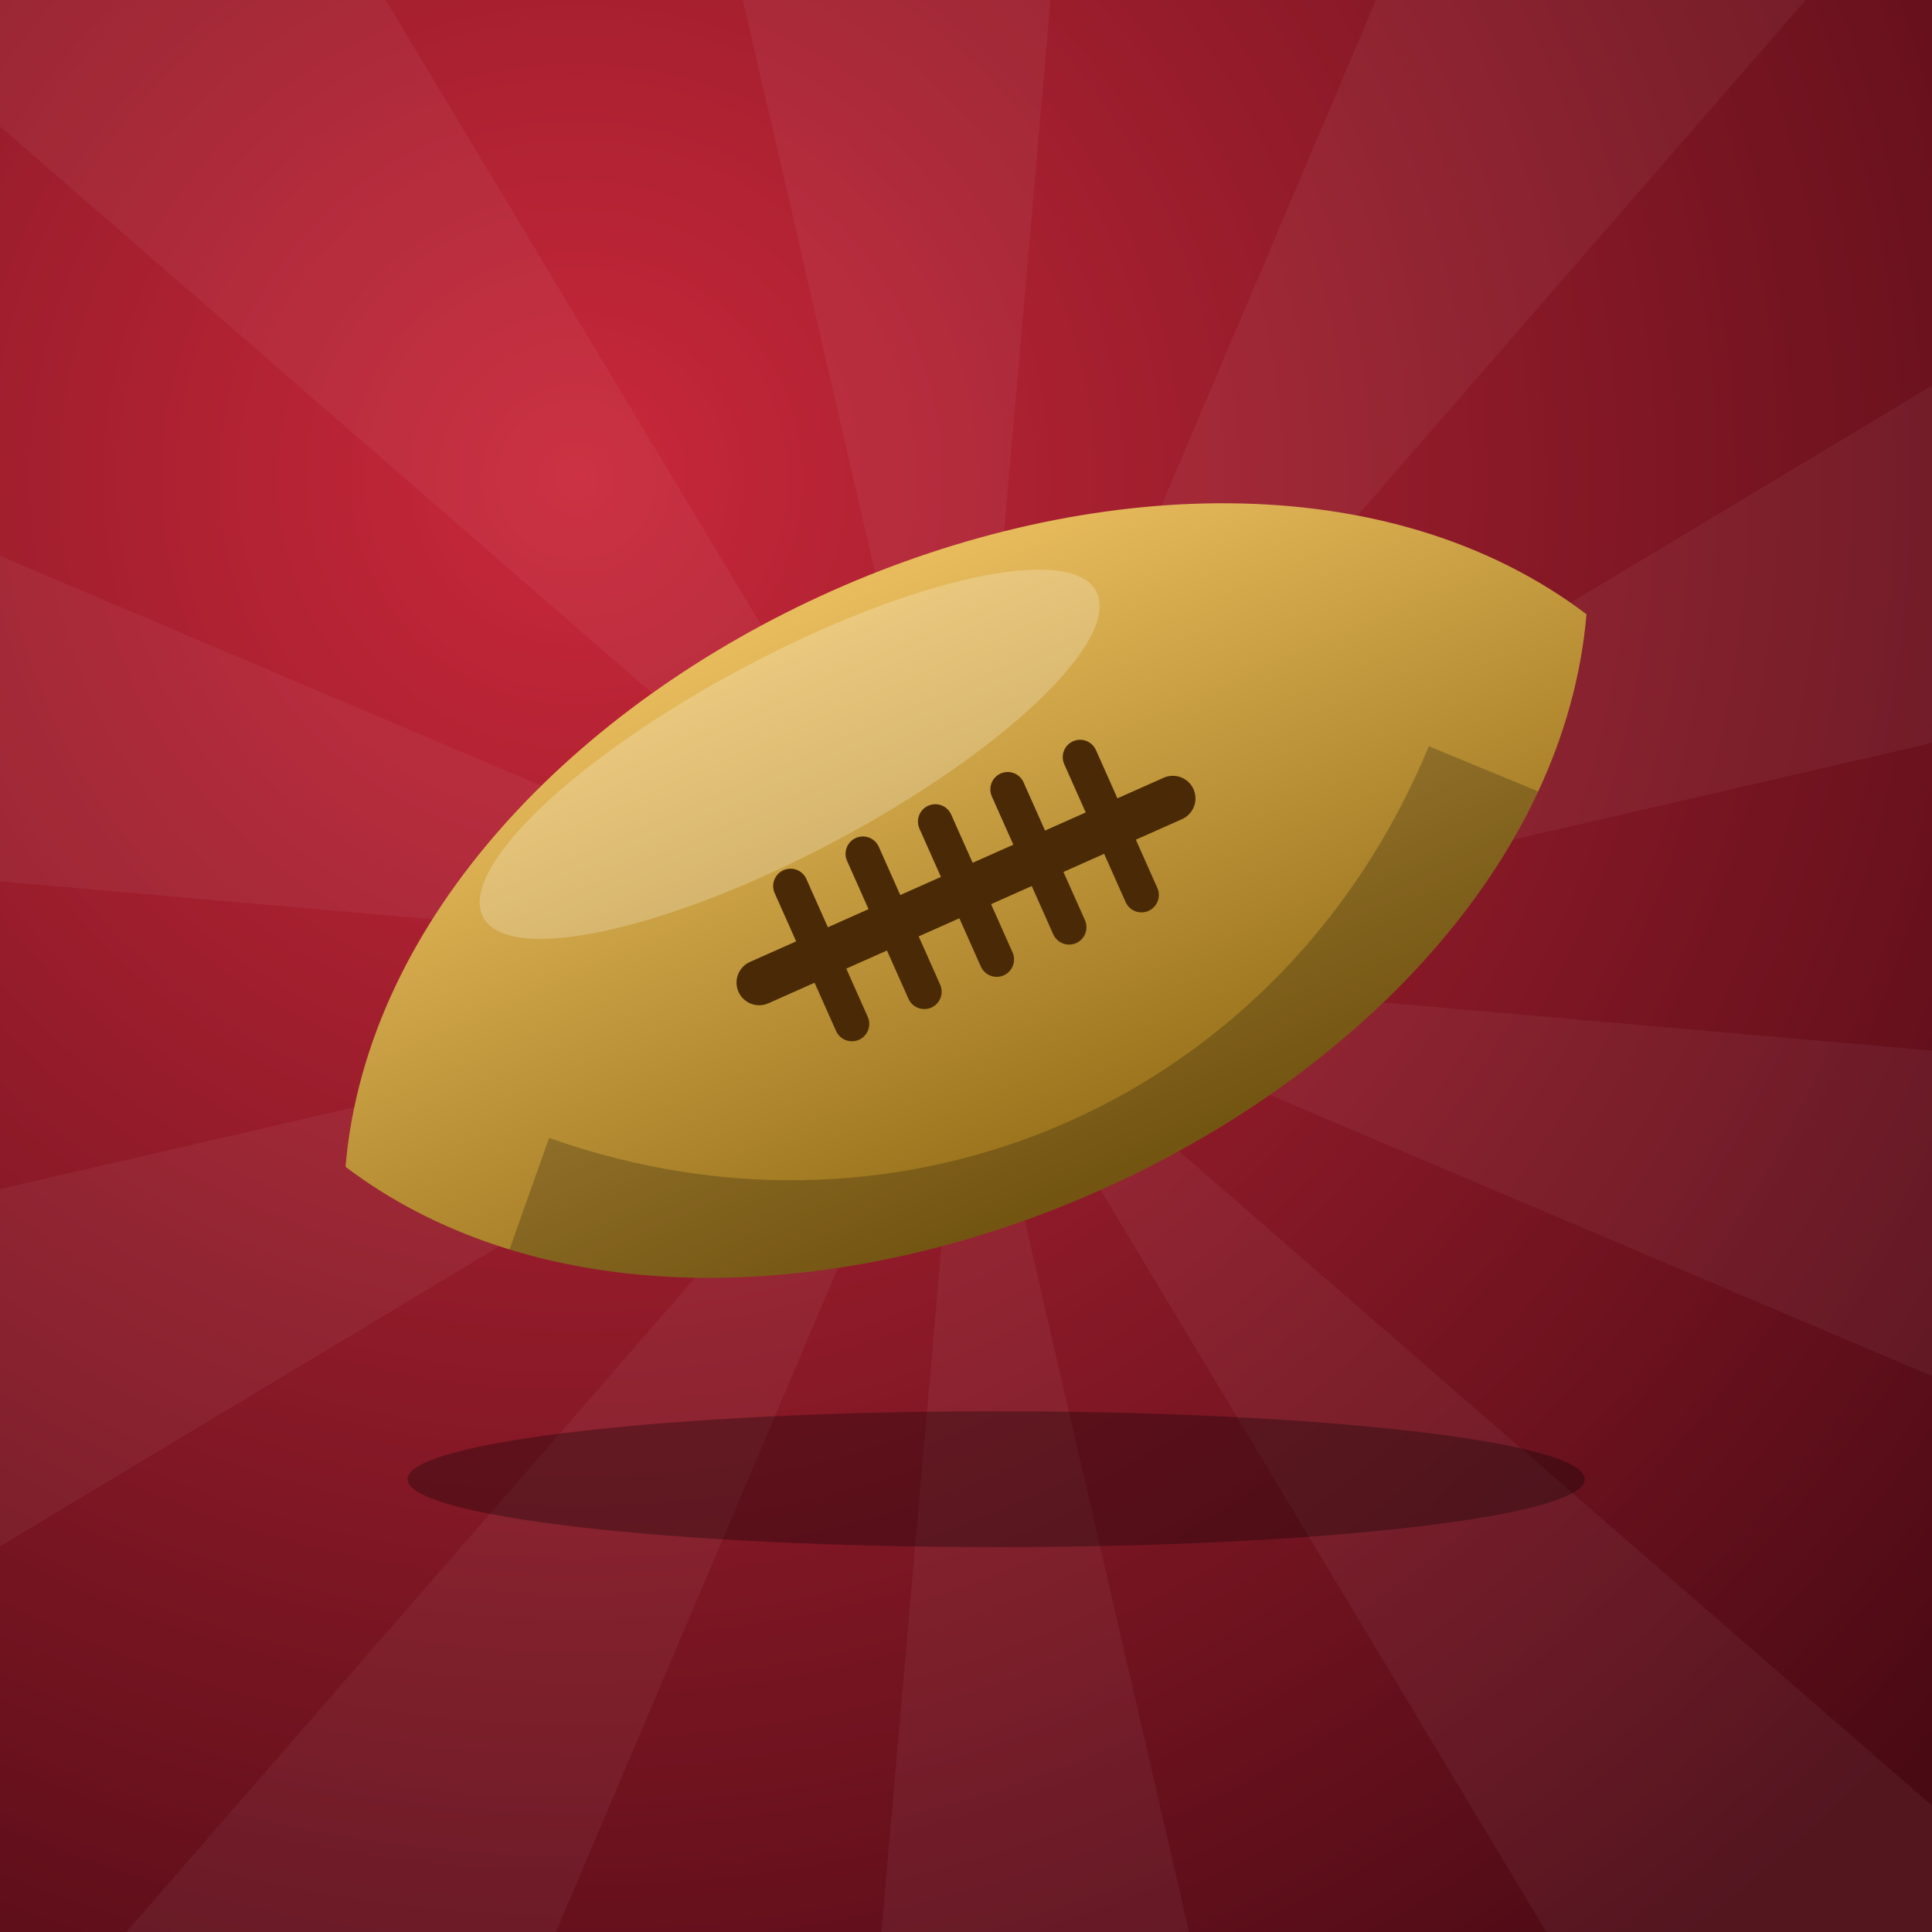
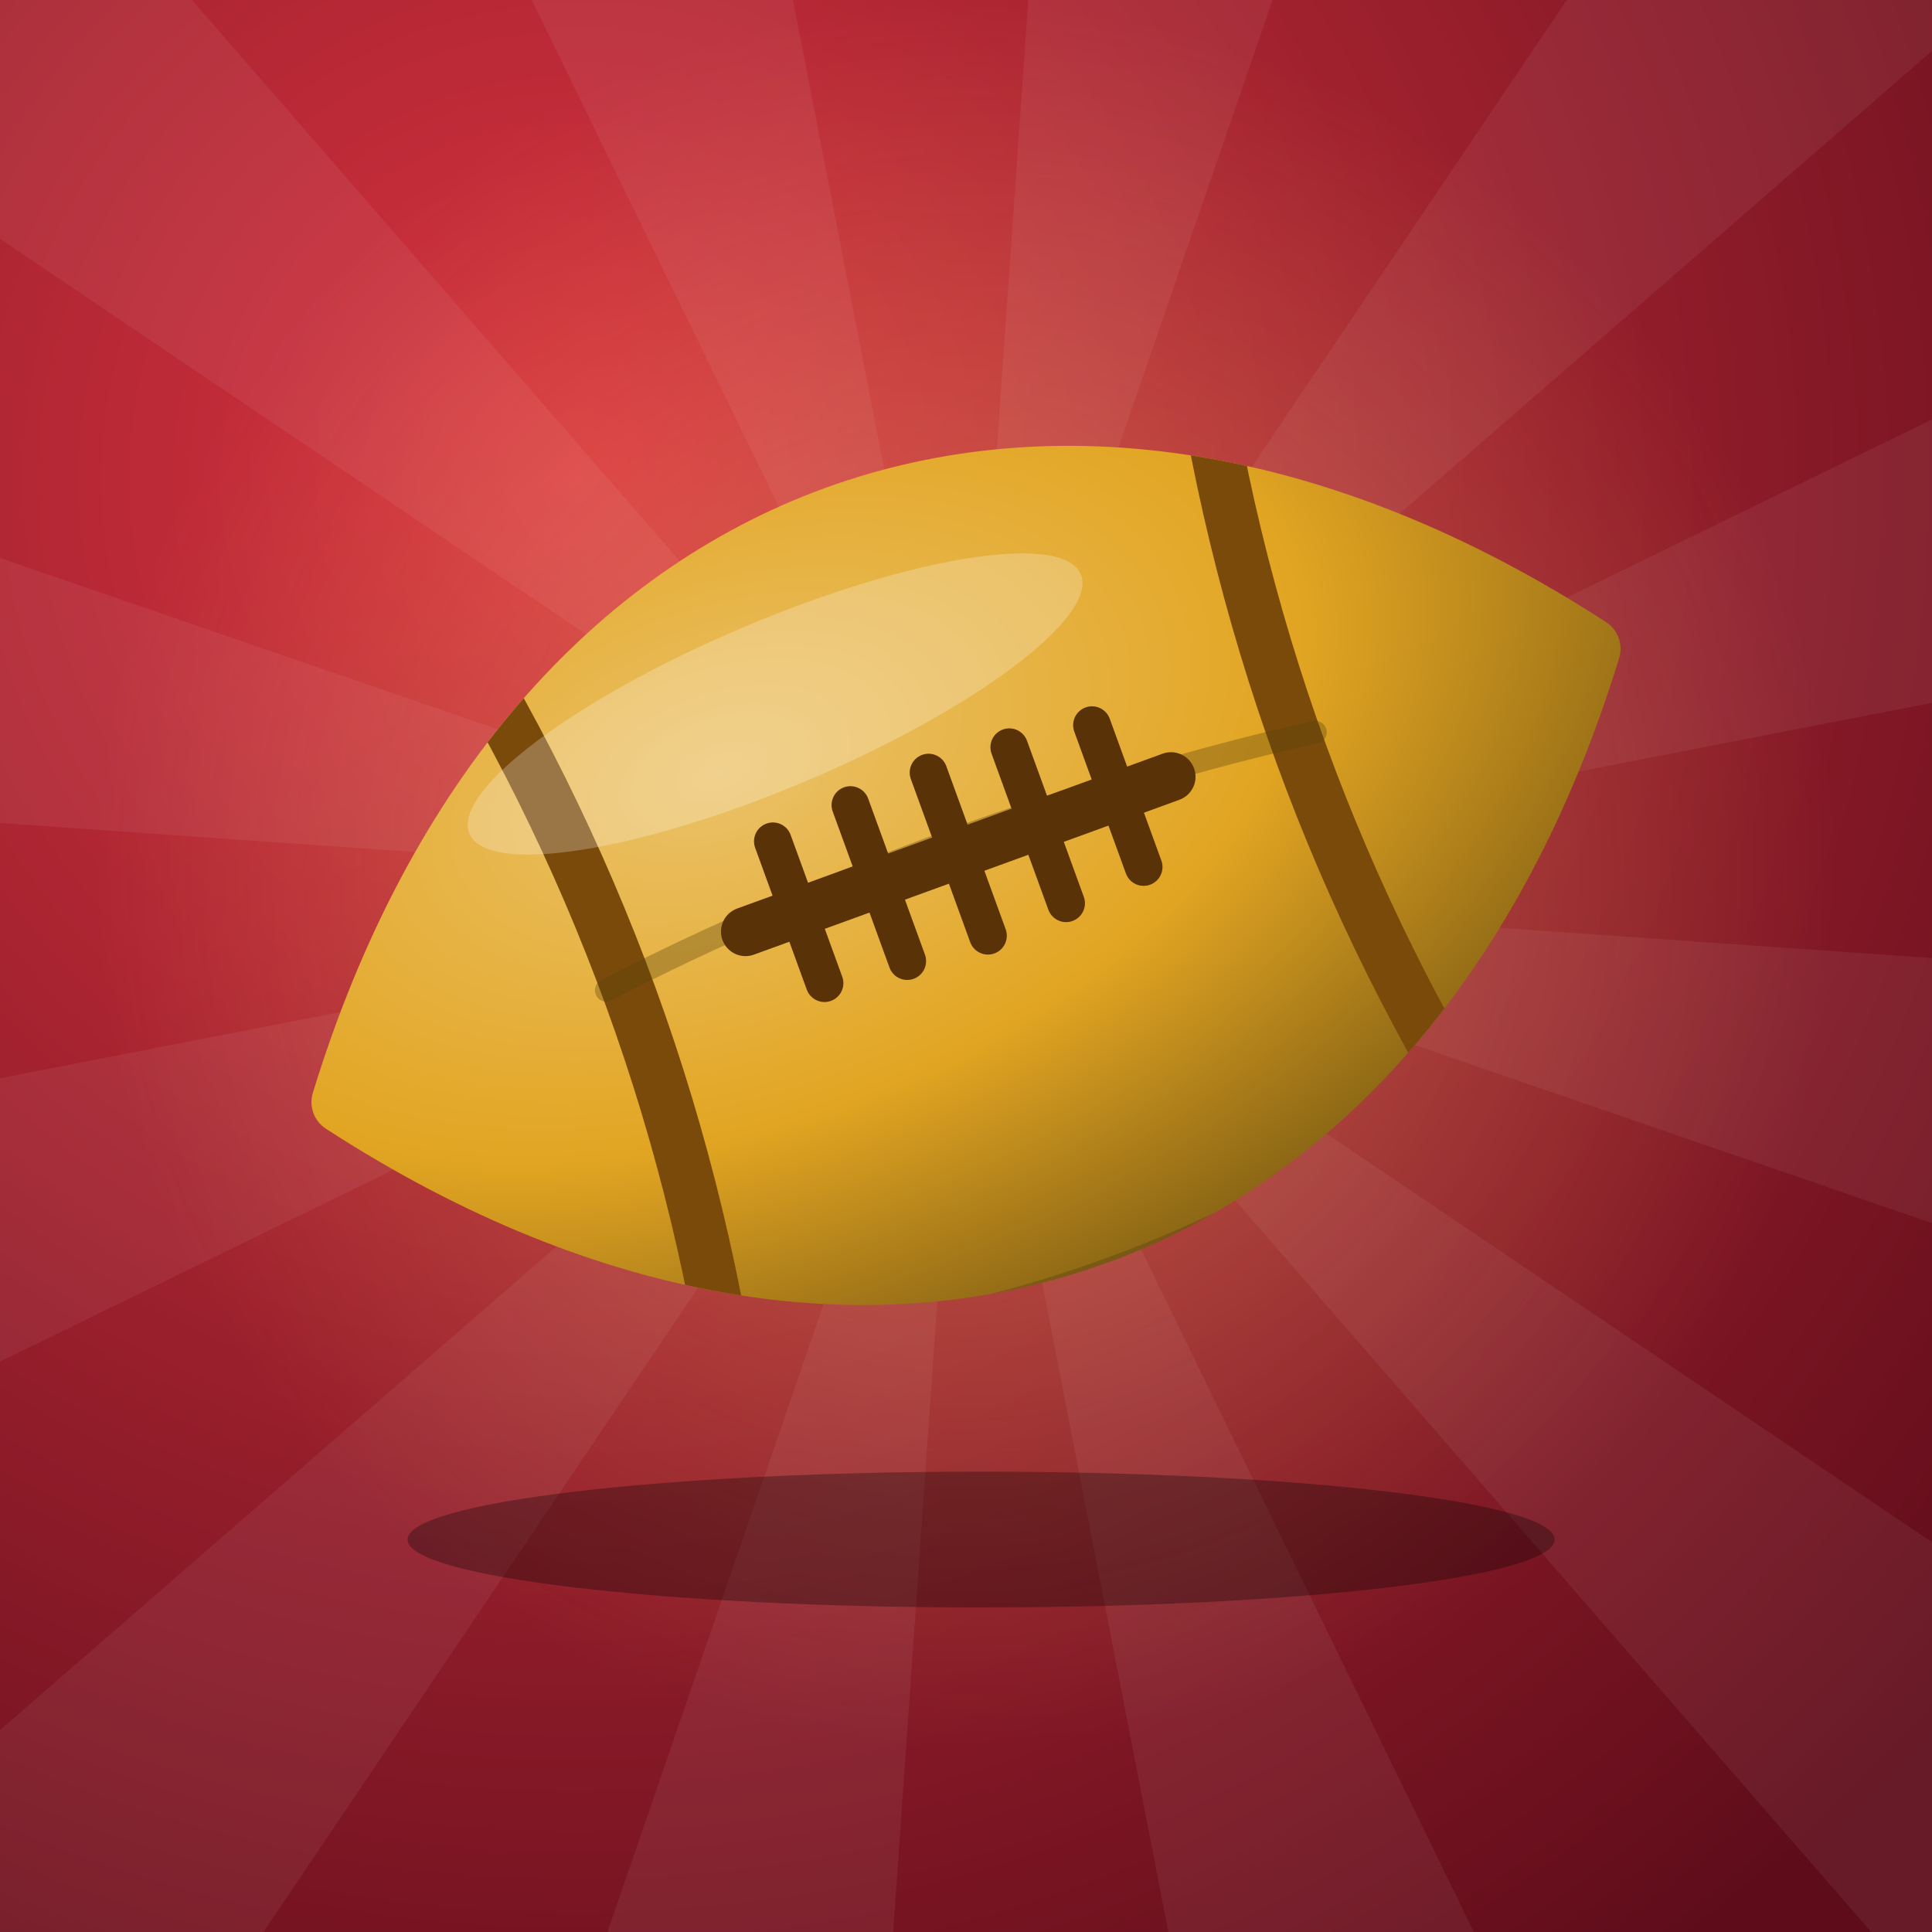
<svg xmlns="http://www.w3.org/2000/svg" viewBox="0 0 256 256" width="256" height="256">
  <defs>
    <radialGradient id="bg" cx="0.3" cy="0.25" r="0.95">
-       <stop offset="0" stop-color="#c9283a" />
-       <stop offset="1" stop-color="#4a0a14" />
+       <stop offset="0" stop-color="#d8333f" />
+       <stop offset="1" stop-color="#5e0c1a" />
    </radialGradient>
-     <linearGradient id="bs" x1="0" y1="0" x2="0" y2="1">
-       <stop offset="0" stop-color="#e9bd5e" />
-       <stop offset="1" stop-color="#926b15" />
-     </linearGradient>
-     <clipPath id="ballclip">
-       <path d="M-90 0C-58 -58 58 -58 90 0C58 58 -58 58 -90 0Z" />
+     <radialGradient id="bs" cx="0.36" cy="0.28" r="0.78">
+       <stop offset="0" stop-color="#ebc269" />
+       <stop offset="0.55" stop-color="#e2a522" />
+       <stop offset="1" stop-color="#836014" />
+     </radialGradient>
+     <clipPath id="bc">
+       <path d="M-91.2 -2.5C-38.8 -72 38.8 -72 91.2 -2.5A4.2 4.2 0 0 1 91.2 2.5C38.8 72 -38.8 72 -91.2 2.5A4.2 4.2 0 0 1 -91.2 -2.5Z" />
    </clipPath>
+     <radialGradient id="gw" cx="0.5" cy="0.5" r="0.5">
+       <stop offset="0" stop-color="#ffd77a" stop-opacity="0.35" />
+       <stop offset="1" stop-color="#ffd77a" stop-opacity="0" />
+     </radialGradient>
  </defs>
  <rect width="256" height="256" fill="url(#bg)" />
-   <path d="M128 128 L526.5 162.9 L496.2 284.3ZM128 128 L429.9 390.4 L334.0 470.9ZM128 128 L218.0 517.7 L93.1 526.5ZM128 128 L-28.3 496.2 L-134.4 429.9ZM128 128 L-214.9 334.0 L-261.7 218.0ZM128 128 L-270.5 93.1 L-240.2 -28.3ZM128 128 L-173.9 -134.4 L-78.0 -214.9ZM128 128 L38.0 -261.7 L162.9 -270.5ZM128 128 L284.3 -240.2 L390.4 -173.9ZM128 128 L470.9 -78.0 L517.7 38.0Z" fill="#fff" fill-opacity="0.05" />
-   <ellipse cx="132" cy="196" rx="78" ry="9" fill="#000" fill-opacity=".30" />
-   <g transform="translate(128 118) rotate(-24)">
-     <path d="M-90 0C-58 -58 58 -58 90 0C58 58 -58 58 -90 0Z" fill="url(#bs)" />
-     <g clip-path="url(#ballclip)">
-       <path d="M-56 -40C-50 -14 -50 14 -56 40" fill="none" stroke="%s" stroke-width="8" />
-       <path d="M56 -40C50 -14 50 14 56 40" fill="none" stroke="%s" stroke-width="8" />
-       <path d="M-66 -34C-60 -12 -60 12 -66 34" fill="none" stroke="%s" stroke-width="5" stroke-opacity=".9" />
-       <path d="M66 -34C60 -12 60 12 66 34" fill="none" stroke="%s" stroke-width="5" stroke-opacity=".9" />
-       <ellipse cx="-14" cy="-26" rx="46" ry="13" fill="#fff" fill-opacity=".22" transform="rotate(-4 -14 -26)" />
-       <path d="M-70 14C-30 52 30 52 70 14" fill="none" stroke="#000" stroke-opacity=".22" stroke-width="18" />
+   <path d="M128 118 L527.0 145.9 L506.2 248.2ZM128 118 L459.6 341.7 L390.4 419.9ZM128 118 L303.3 477.5 L204.3 510.7ZM128 118 L100.1 517.0 L-2.2 496.2ZM128 118 L-95.7 449.6 L-173.9 380.4ZM128 118 L-231.5 293.3 L-264.7 194.3ZM128 118 L-271.0 90.1 L-250.2 -12.2ZM128 118 L-203.6 -105.7 L-134.4 -183.9ZM128 118 L-47.3 -241.5 L51.7 -274.7ZM128 118 L155.9 -281.0 L258.2 -260.2ZM128 118 L351.7 -213.6 L429.9 -144.4ZM128 118 L487.5 -57.3 L520.7 41.7Z" fill="#fff" fill-opacity="0.06" />
+   <circle cx="128" cy="116" r="116" fill="url(#gw)" />
+   <ellipse cx="130" cy="204" rx="76" ry="9" fill="#000" fill-opacity="0.3" />
+   <g transform="translate(128 116) rotate(-20)">
+     <path d="M-91.2 -2.5C-38.8 -72 38.8 -72 91.2 -2.5A4.2 4.2 0 0 1 91.2 2.5C38.8 72 -38.8 72 -91.2 2.5A4.2 4.2 0 0 1 -91.2 -2.5Z" fill="url(#bs)" />
+     <g clip-path="url(#bc)">
+       <path d="M-54 -60C-45 -20 -45 20 -54 60" fill="none" stroke="#7a4a0a" stroke-width="7" />
+       <path d="M54 -60C45 -20 45 20 54 60" fill="none" stroke="#7a4a0a" stroke-width="7" />
+       <path d="M-96 18C-50 66 50 66 96 18V70H-96Z" fill="#000" fill-opacity=".16" />
+       <ellipse cx="-16" cy="-30" rx="44" ry="11" fill="#fff" fill-opacity=".24" transform="rotate(-3 -16 -30)" />
    </g>
-     <path d="M-30 0H30" stroke="#4a2a06" stroke-width="6" stroke-linecap="round" />
-     <path d="M-21 -10V10M-10.5 -10V10M0 -10V10M10.5 -10V10M21 -10V10" stroke="#4a2a06" stroke-width="4.6" stroke-linecap="round" />
+     <path d="M-50 -2C-20 -6 20 -6 50 -2" fill="none" stroke="#5a420e" stroke-opacity=".35" stroke-width="3" stroke-linecap="round" />
+     <path d="M-30 -3H30" stroke="#5a3208" stroke-width="6.5" stroke-linecap="round" />
+     <path d="M-22.5 -13V7M-11.2 -14V8M0 -14.5V8.5M11.2 -14V8M22.5 -13V7" stroke="#5a3208" stroke-width="5" stroke-linecap="round" />
  </g>
</svg>
